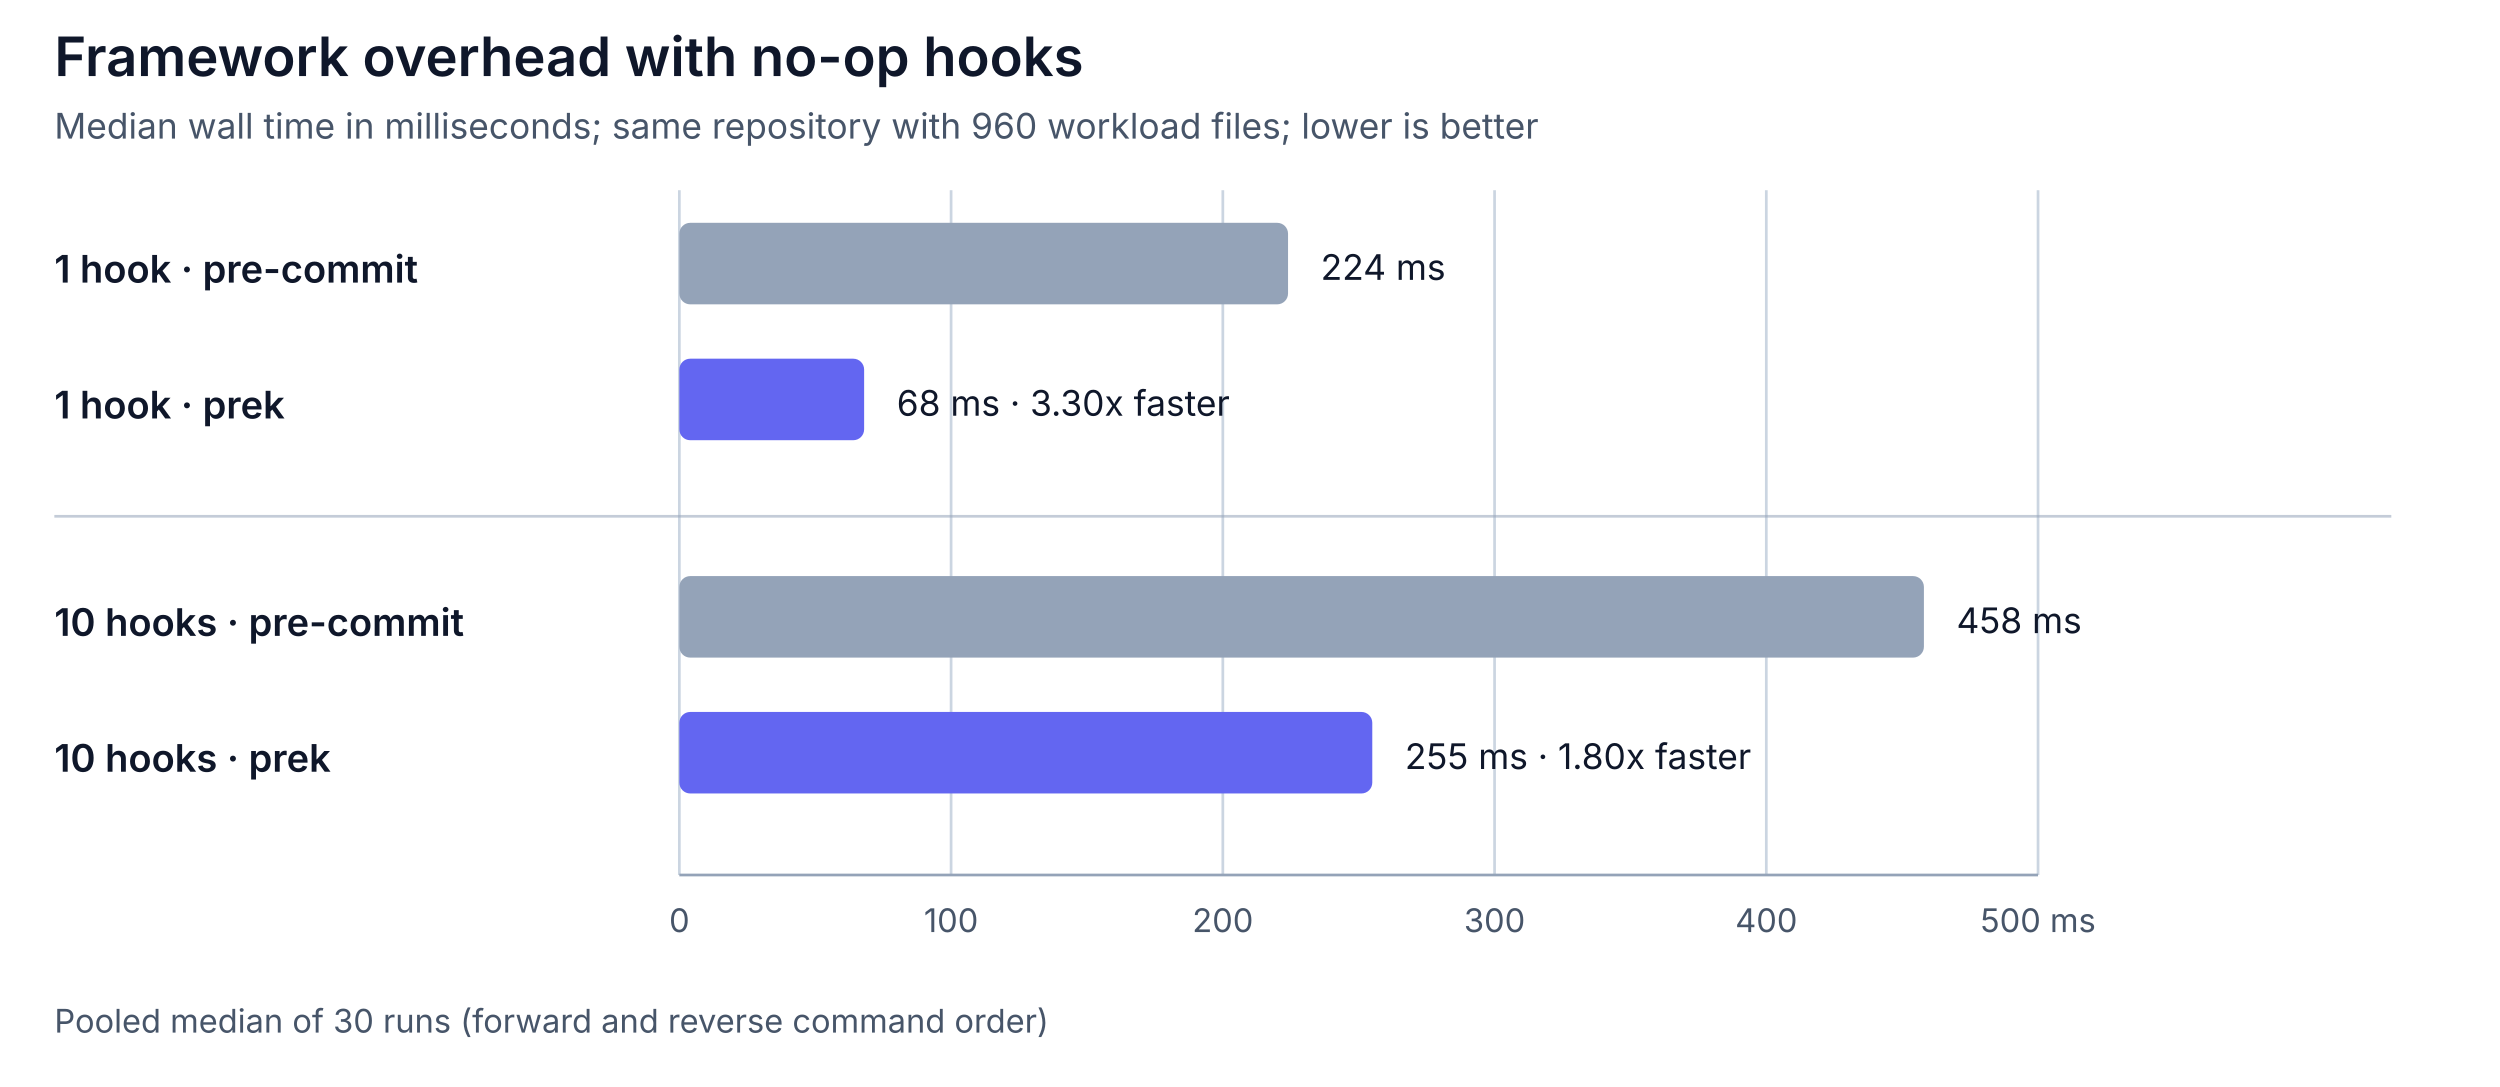
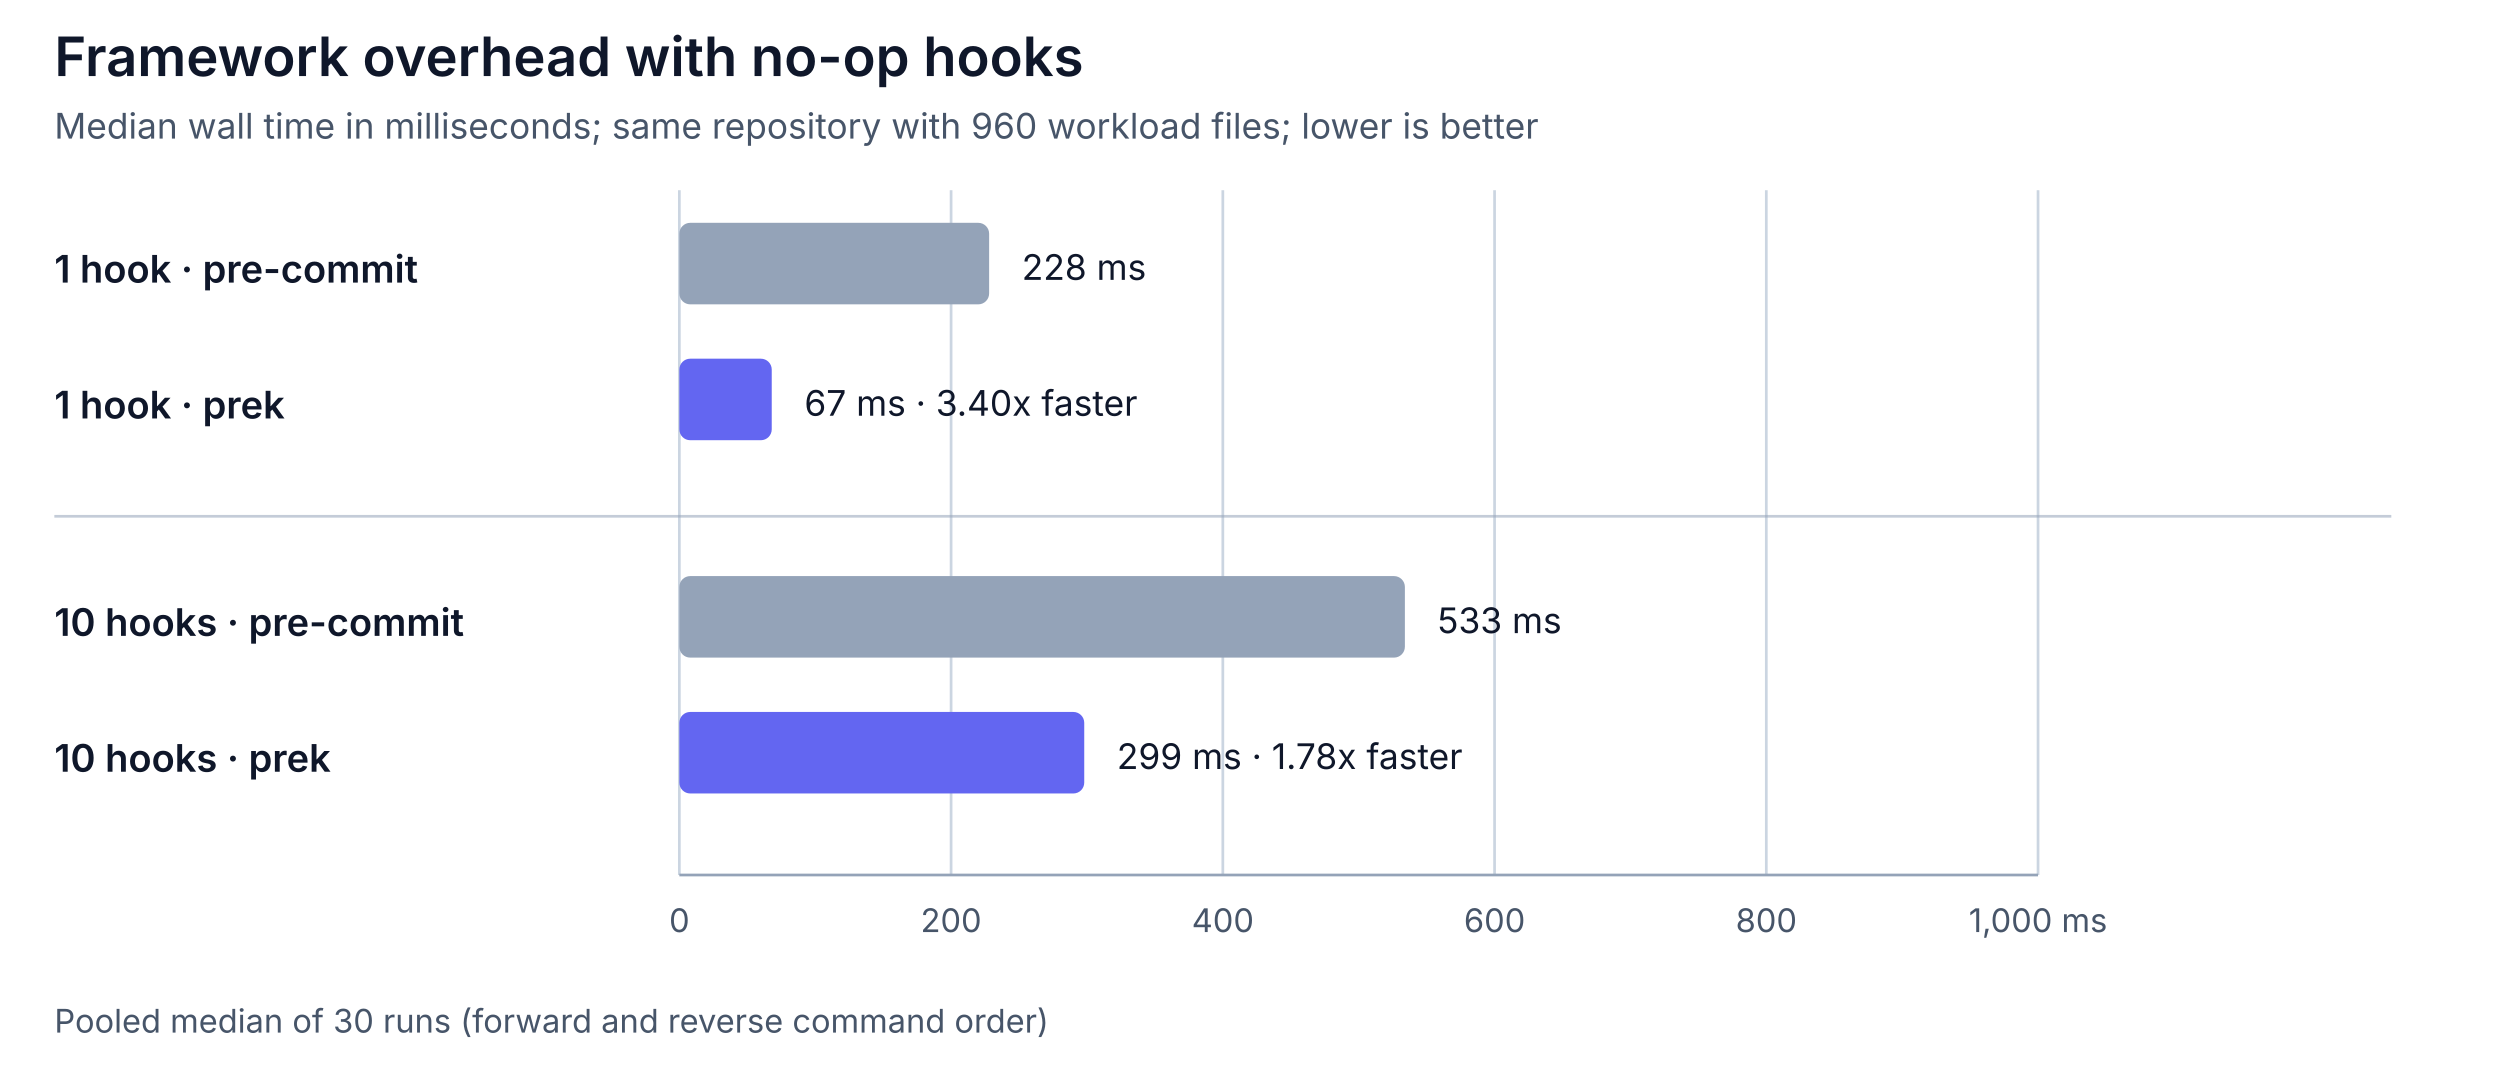
<svg xmlns="http://www.w3.org/2000/svg" viewBox="0 0 920 400" role="img" aria-labelledby="title desc">
  <style>
    text {
      fill: #0f172a;
      font-family: -apple-system, BlinkMacSystemFont, "Segoe UI", sans-serif;
    }
    .title { font-size: 20px; font-weight: 600; }
    .subtitle, .tick, .note { fill: #475569; }
    .subtitle { font-size: 13px; }
    .label { font-size: 14px; font-weight: 600; }
    .value { font-size: 13px; }
    .tick, .note { font-size: 12px; }
    .grid { stroke: #cbd5e1; stroke-width: 1; }
    .axis, .divider { stroke: #94a3b8; stroke-width: 1; }
    .divider { opacity: 0.55; }
    .reference { fill: #94a3b8; }
    .prek { fill: #6366f1; }
    @media (prefers-color-scheme: dark) {
      text { fill: #e2e8f0; }
      .subtitle, .tick, .note { fill: #a8b3cf; }
      .grid { stroke: #334155; }
      .axis, .divider { stroke: #64748b; }
      .reference { fill: #94a3b8; }
      .prek { fill: #818cf8; }
    }
  </style>
  <text class="title" x="20" y="28">Framework overhead with no-op hooks</text>
  <text class="subtitle" x="20" y="51">Median wall time in milliseconds; same repository with 960 workload files; lower is better</text>
  <line class="grid" x1="250" y1="70" x2="250" y2="322" />
  <line class="grid" x1="350" y1="70" x2="350" y2="322" />
  <line class="grid" x1="450" y1="70" x2="450" y2="322" />
  <line class="grid" x1="550" y1="70" x2="550" y2="322" />
  <line class="grid" x1="650" y1="70" x2="650" y2="322" />
  <line class="grid" x1="750" y1="70" x2="750" y2="322" />
  <line class="divider" x1="20" y1="190" x2="880" y2="190" />
  <line class="axis" x1="250" y1="322" x2="750" y2="322" />
  <text class="label" x="20" y="104">1 hook · pre-commit</text>
-   <rect class="reference" x="250" y="82" width="224" height="30" rx="4" />
-   <text class="value" x="486" y="103">224 ms</text>
+   <rect class="reference" x="250" y="82" width="114" height="30" rx="4" />
+   <text class="value" x="376" y="103">228 ms</text>
  <text class="label" x="20" y="154">1 hook · prek</text>
-   <rect class="prek" x="250" y="132" width="68" height="30" rx="4" />
-   <text class="value" x="330" y="153">68 ms · 3.30x faster</text>
+   <rect class="prek" x="250" y="132" width="34" height="30" rx="4" />
+   <text class="value" x="296" y="153">67 ms · 3.40x faster</text>
  <text class="label" x="20" y="234">10 hooks · pre-commit</text>
-   <rect class="reference" x="250" y="212" width="458" height="30" rx="4" />
-   <text class="value" x="720" y="233">458 ms</text>
+   <rect class="reference" x="250" y="212" width="267" height="30" rx="4" />
+   <text class="value" x="529" y="233">533 ms</text>
  <text class="label" x="20" y="284">10 hooks · prek</text>
-   <rect class="prek" x="250" y="262" width="255" height="30" rx="4" />
-   <text class="value" x="517" y="283">255 ms · 1.80x faster</text>
+   <rect class="prek" x="250" y="262" width="149" height="30" rx="4" />
+   <text class="value" x="411" y="283">299 ms · 1.78x faster</text>
  <text class="tick" x="250" y="343" text-anchor="middle">0</text>
-   <text class="tick" x="350" y="343" text-anchor="middle">100</text>
-   <text class="tick" x="450" y="343" text-anchor="middle">200</text>
-   <text class="tick" x="550" y="343" text-anchor="middle">300</text>
-   <text class="tick" x="650" y="343" text-anchor="middle">400</text>
-   <text class="tick" x="750" y="343" text-anchor="middle">500 ms</text>
+   <text class="tick" x="350" y="343" text-anchor="middle">200</text>
+   <text class="tick" x="450" y="343" text-anchor="middle">400</text>
+   <text class="tick" x="550" y="343" text-anchor="middle">600</text>
+   <text class="tick" x="650" y="343" text-anchor="middle">800</text>
+   <text class="tick" x="750" y="343" text-anchor="middle">1,000 ms</text>
  <text class="note" x="20" y="380">Pooled median of 30 runs (forward and reverse command order)</text>
</svg>
